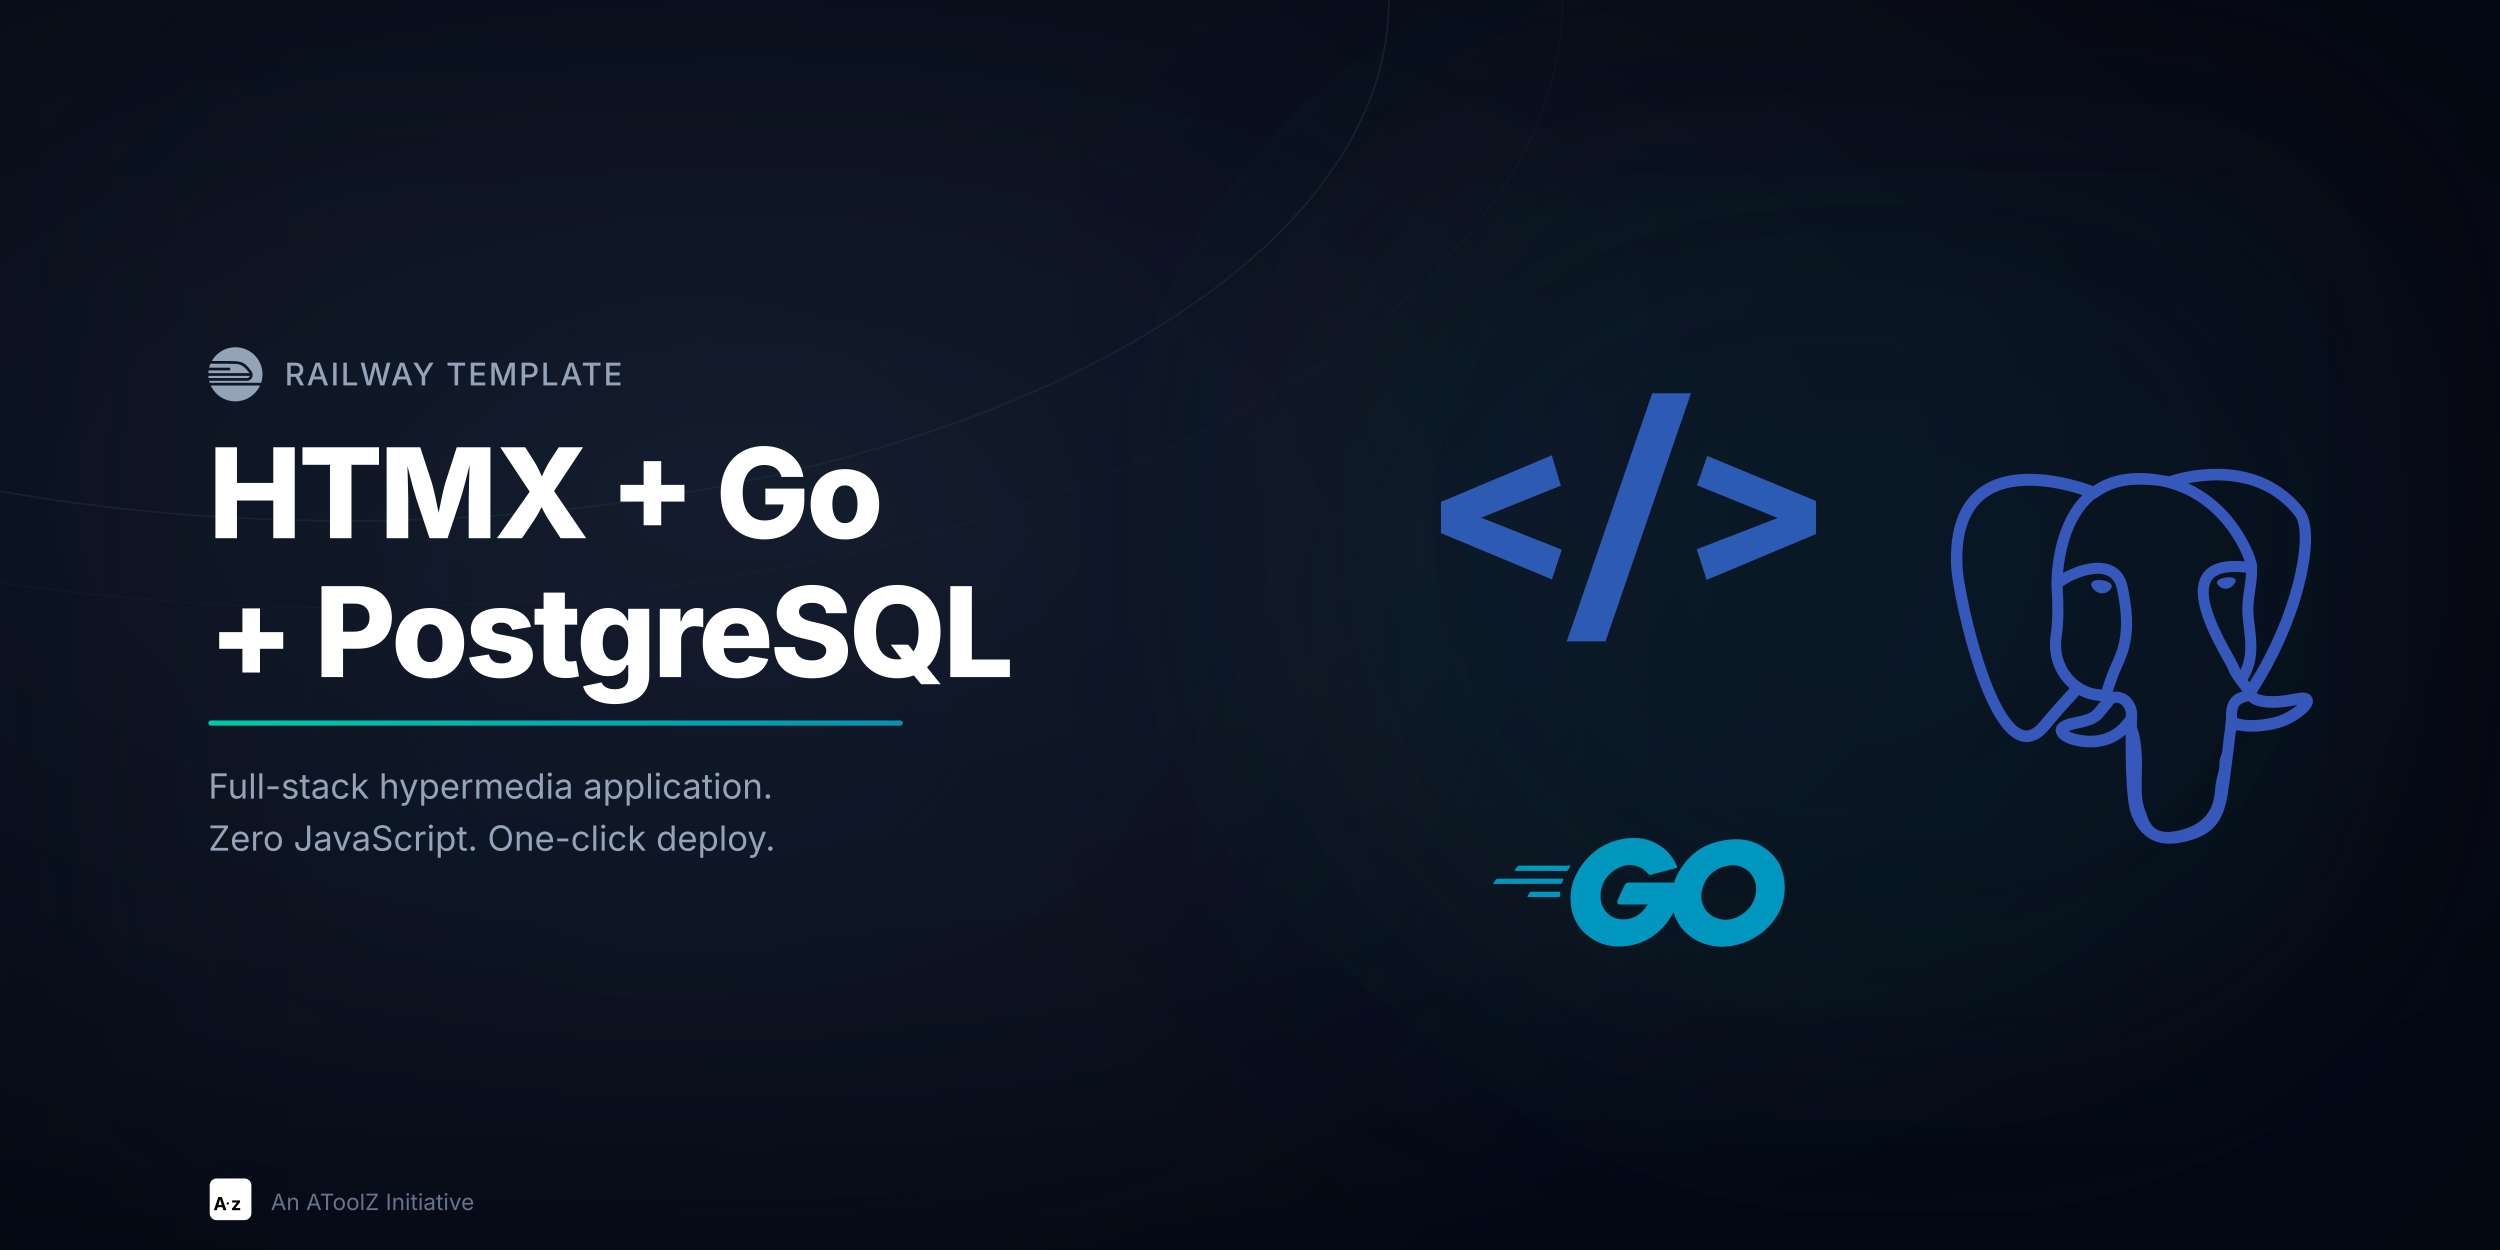
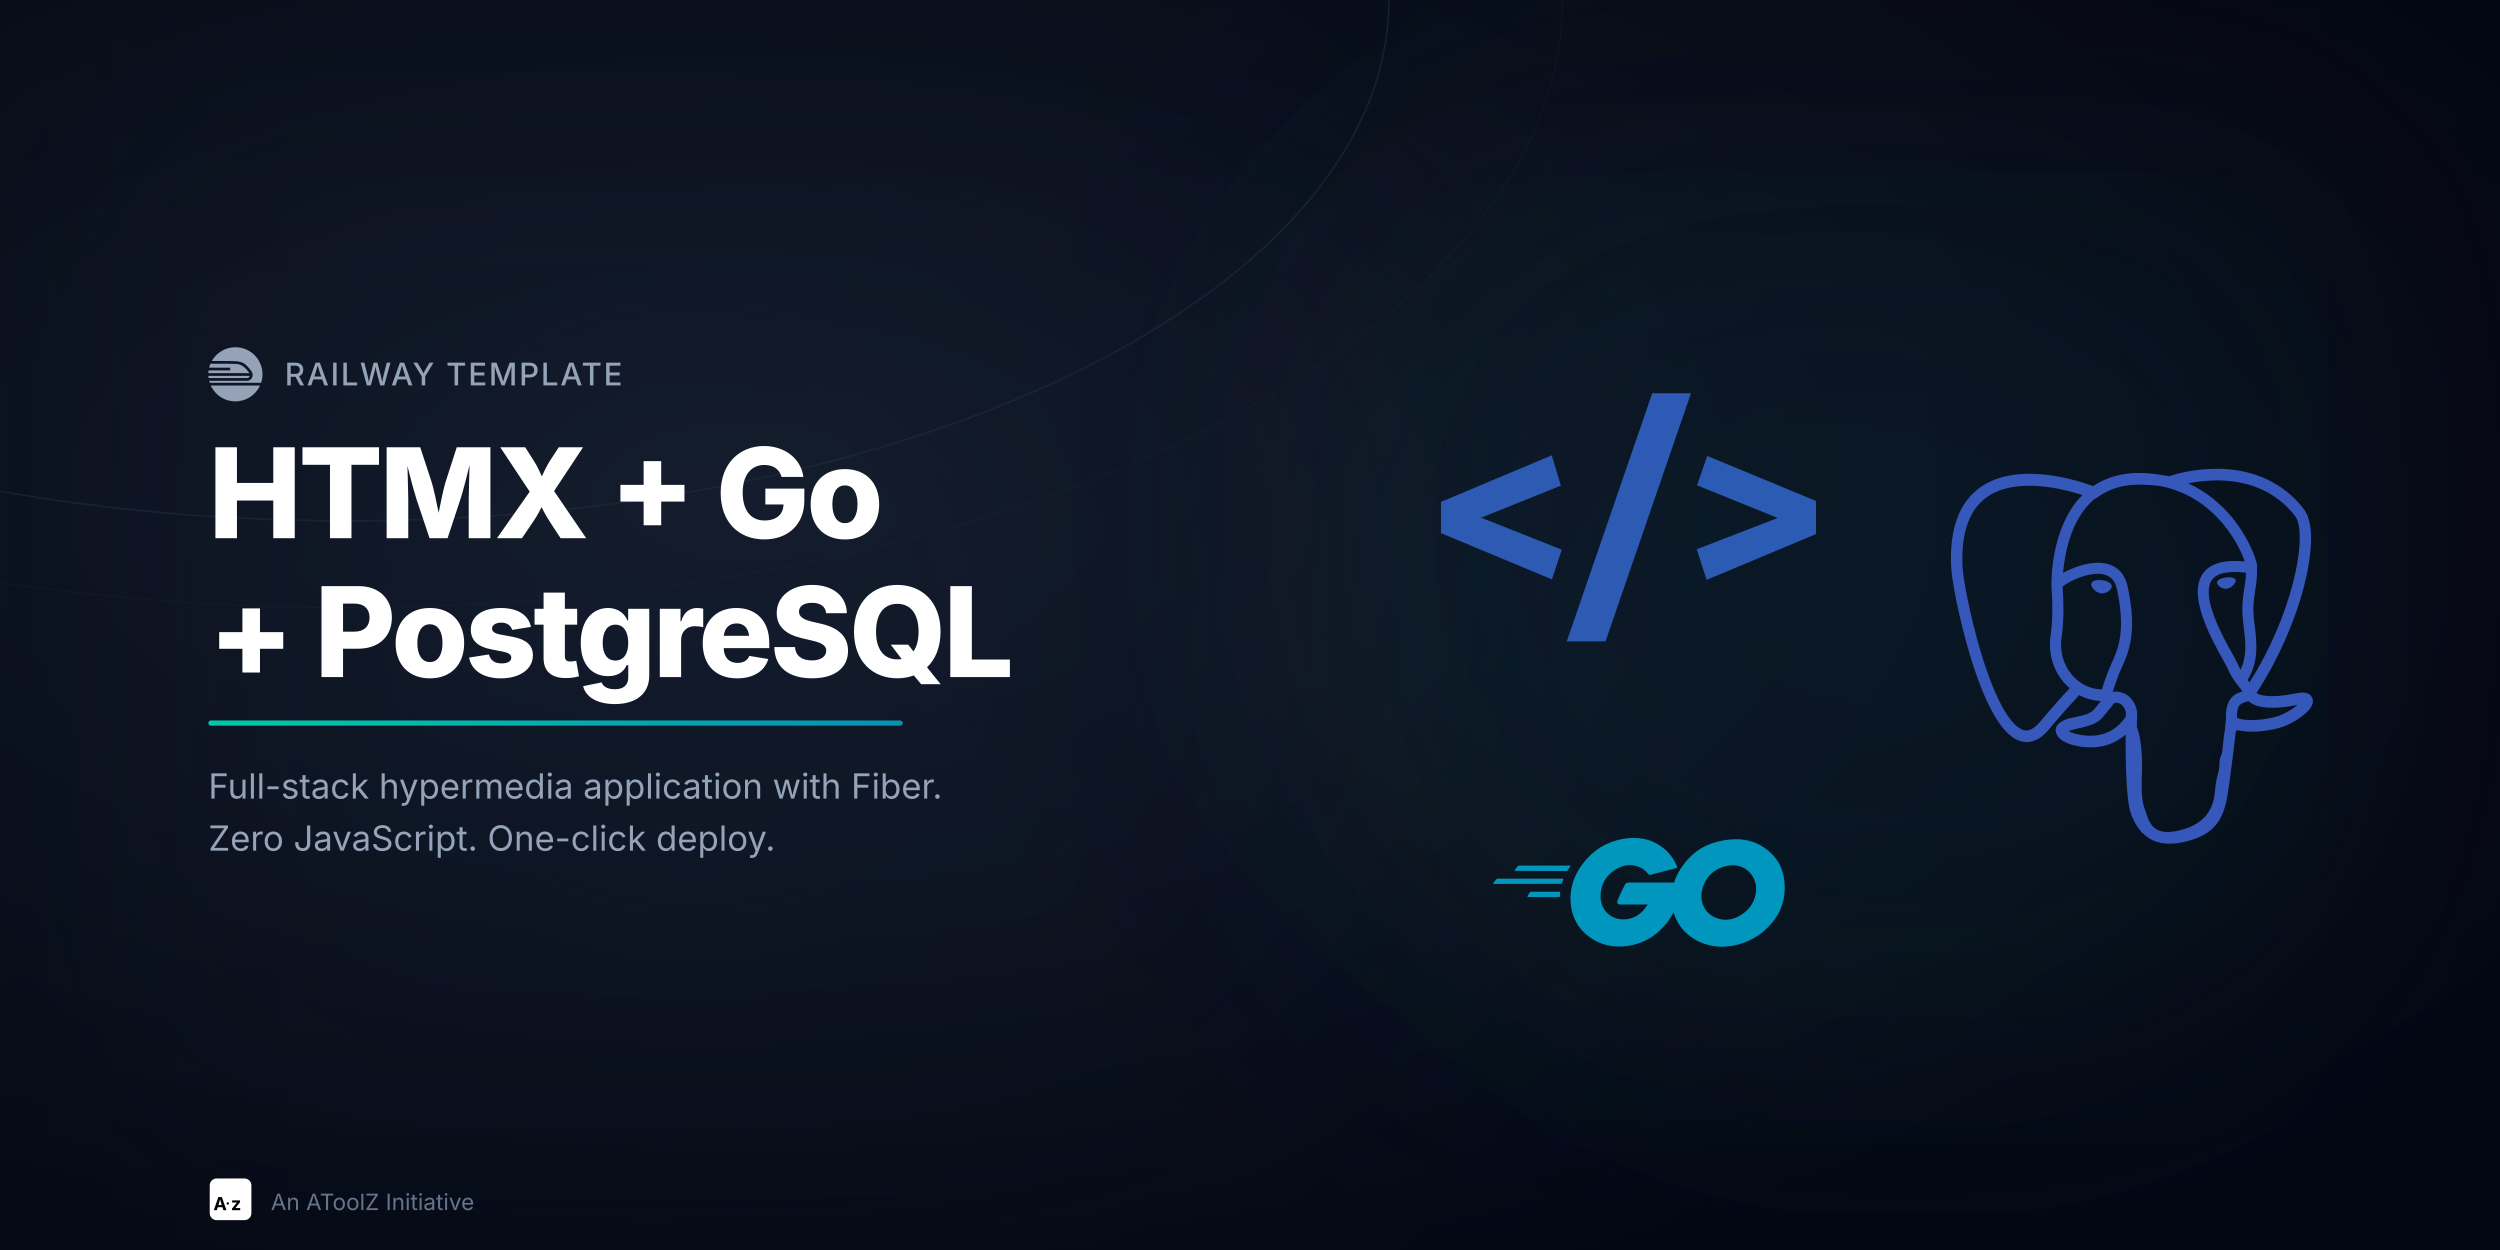
<svg xmlns="http://www.w3.org/2000/svg" viewBox="0 0 1440 720" width="1440" height="720">
  <defs>
    <linearGradient id="accent" x1="0%" y1="0%" x2="100%" y2="0%">
      <stop offset="0%" style="stop-color:#00c9a7" />
      <stop offset="100%" style="stop-color:#0891b2" />
    </linearGradient>
    <filter id="glow">
      <feGaussianBlur in="SourceGraphic" stdDeviation="80" />
    </filter>
    <filter id="glow-soft">
      <feGaussianBlur in="SourceGraphic" stdDeviation="120" />
    </filter>
    <radialGradient id="bg-radial" cx="30%" cy="40%" r="70%">
      <stop offset="0%" style="stop-color:#111827" />
      <stop offset="100%" style="stop-color:#030712" />
    </radialGradient>
  </defs>
  <rect width="1440" height="720" fill="url(#bg-radial)" />
  <ellipse cx="350" cy="350" rx="500" ry="400" fill="#1e293b" opacity="0.15" filter="url(#glow-soft)" />
  <ellipse cx="1100" cy="300" rx="400" ry="350" fill="#0f172a" opacity="0.3" filter="url(#glow-soft)" />
  <ellipse cx="200" cy="0" rx="600" ry="300" fill="none" stroke="#1e293b" stroke-width="1" opacity="0.6" />
  <ellipse cx="200" cy="0" rx="700" ry="350" fill="none" stroke="#1e293b" stroke-width="0.5" opacity="0.3" />
  <ellipse cx="1050" cy="360" rx="300" ry="250" fill="#00c9a7" opacity="0.04" filter="url(#glow)" />
  <ellipse cx="400" cy="350" rx="200" ry="200" fill="#3366CC" opacity="0.02" filter="url(#glow)" />
  <g transform="translate(120, 200)">
    <g transform="scale(1.3)" fill="#94a3b8">
      <path d="M.113 10.27A13.026 13.026 0 000 11.48h18.23c-.064-.125-.15-.237-.235-.347-3.117-4.027-4.793-3.677-7.19-3.78-.8-.034-1.34-.048-4.524-.048-1.704 0-3.555.005-5.358.01-.234.63-.459 1.24-.567 1.737h9.342v1.216H.113v.002zm18.26 2.426H.009c.02.326.05.645.094.961h16.955c.754 0 1.179-.429 1.315-.96zm-17.318 4.28s2.81 6.902 10.93 7.024c4.855 0 9.027-2.883 10.92-7.024H1.056zM11.988 0C7.5 0 3.593 2.466 1.531 6.108l4.75-.005v-.002c3.71 0 3.849.016 4.573.047l.448.016c1.563.052 3.485.22 4.996 1.364.82.621 2.007 1.99 2.712 2.965.654.902.842 1.94.396 2.934-.408.914-1.289 1.458-2.353 1.458H.391s.099.42.249.886h22.748A12.026 12.026 0 0024 12.005C24 5.377 18.621 0 11.988 0z" />
    </g>
    <text x="44" y="22" font-family="'Inter', 'Segoe UI', system-ui, sans-serif" font-size="18" fill="#94a3b8" font-weight="500" letter-spacing="1">RAILWAY TEMPLATE</text>
  </g>
  <text x="120" y="310" font-family="'Inter', 'Segoe UI', system-ui, sans-serif" font-size="72" font-weight="800" fill="#ffffff" letter-spacing="-2">HTMX + Go</text>
  <text x="120" y="390" font-family="'Inter', 'Segoe UI', system-ui, sans-serif" font-size="72" font-weight="800" fill="#ffffff" letter-spacing="-2">+ PostgreSQL</text>
  <rect x="120" y="415" width="400" height="3" rx="1.5" fill="url(#accent)" />
-   <text x="120" y="460" font-family="'Inter', 'Segoe UI', system-ui, sans-serif" font-size="20" fill="#94a3b8" font-weight="400">Full-stack hypermedia application.</text>
+   <text x="120" y="460" font-family="'Inter', 'Segoe UI', system-ui, sans-serif" font-size="20" fill="#94a3b8" font-weight="400">Full-stack hypermedia application with Fiber.</text>
  <text x="120" y="490" font-family="'Inter', 'Segoe UI', system-ui, sans-serif" font-size="20" fill="#94a3b8" font-weight="400">Zero JavaScript. One-click deploy.</text>
  <g transform="translate(830, 190)">
    <g transform="scale(9)" fill="#3366CC" opacity="0.85">
      <path d="M0 13.01v-2l7.09-2.98.58 1.94-5.1 2.05 5.16 2.05-.63 1.9Zm16.37 1.03 5.18-2-5.16-2.09.65-1.88L24 10.95v2.12L17 16zm-2.85-9.98H16l-5.47 15.88H8.05Z" />
    </g>
  </g>
  <g transform="translate(860, 430)">
    <g transform="scale(7)" fill="#00ADD8" opacity="0.85">
      <path d="M1.811 10.231c-.047 0-.058-.023-.035-.059l.246-.315c.023-.035.081-.058.128-.058h4.172c.046 0 .058.035.035.07l-.199.303c-.023.036-.082.07-.117.07zM.047 11.306c-.047 0-.059-.023-.035-.058l.245-.316c.023-.035.082-.058.129-.058h5.328c.047 0 .07.035.058.07l-.093.28c-.012.047-.058.07-.105.07zm2.828 1.075c-.047 0-.059-.035-.035-.07l.163-.292c.023-.035.07-.07.117-.07h2.337c.047 0 .07.035.07.082l-.023.28c0 .047-.047.082-.082.082zm12.129-2.36c-.736.187-1.239.327-1.963.514-.176.046-.187.058-.34-.117-.174-.199-.303-.327-.548-.444-.737-.362-1.45-.257-2.115.175-.795.514-1.204 1.274-1.192 2.22.011.935.654 1.706 1.577 1.835.795.105 1.46-.175 1.987-.77.105-.13.198-.27.315-.434H10.47c-.245 0-.304-.152-.222-.35.152-.362.432-.97.596-1.274a.315.315 0 01.292-.187h4.253c-.023.316-.023.631-.07.947a4.983 4.983 0 01-.958 2.29c-.841 1.11-1.94 1.8-3.33 1.986-1.145.152-2.209-.07-3.143-.77-.865-.655-1.356-1.52-1.484-2.595-.152-1.274.222-2.419.993-3.424.83-1.086 1.928-1.776 3.272-2.02 1.098-.2 2.15-.07 3.096.571.62.41 1.063.97 1.356 1.648.07.105.023.164-.117.2m3.868 6.461c-1.064-.024-2.034-.328-2.852-1.029a3.665 3.665 0 01-1.262-2.255c-.21-1.32.152-2.489.947-3.529.853-1.122 1.881-1.706 3.272-1.95 1.192-.21 2.314-.095 3.33.595.923.63 1.496 1.484 1.648 2.605.198 1.578-.257 2.863-1.344 3.962-.771.783-1.718 1.273-2.805 1.495-.315.06-.63.07-.934.106zm2.78-4.72c-.011-.153-.011-.27-.034-.387-.21-1.157-1.274-1.81-2.384-1.554-1.087.245-1.788.935-2.045 2.033-.21.912.234 1.835 1.075 2.21.643.28 1.285.244 1.905-.07.923-.48 1.425-1.228 1.484-2.233z" />
    </g>
  </g>
  <g transform="translate(1120, 270)">
    <g transform="scale(9)" fill="#4169E1" opacity="0.8">
      <path d="M23.559 14.723a.527.527 0 0 0-.056-.119c-.139-.263-.477-.342-1.007-.232-1.653.341-2.293.131-2.526-.019 1.342-2.048 2.445-4.522 3.041-6.83.271-1.051.798-3.524.122-4.732a1.564 1.564 0 0 0-.151-.235C21.693.909 19.801.025 17.51.001c-1.495-.016-2.771.346-3.116.479a9.449 9.449 0 0 0-.516-.082 8.044 8.044 0 0 0-1.311-.128c-1.182-.018-2.204.264-3.05.841-.857-.321-4.789-1.645-7.222.079C.936 2.153.309 3.873.43 6.304c.041.818.507 3.334 1.242 5.744.46 1.506.939 2.702 1.433 3.582.553.994 1.126 1.593 1.714 1.79.447.149 1.133.144 1.858-.728.801-.964 1.59-1.826 1.945-2.207.435.235.906.362 1.39.377a.057.057 0 0 0 0.0.004 11.031 11.031 0 0 0-.247.305c-.339.43-.409.52-1.5.744-.31.064-1.134.234-1.146.811-.003.122.033.231.092.327.227.423.922.61 1.015.633 1.335.334 2.504.092 3.371-.679-.017 2.231.077 4.417.345 5.087.221.553.762 1.905 2.469 1.904.251 0 .526-.029.83-.094 1.782-.382 2.556-1.17 2.855-2.906.15-.871.402-2.875.539-4.101.017-.07.036-.121.057-.136.001-.001.07-.047.427.031a.367.367 0 0 0 .044.007l.254.022.015.001c.847.038 1.911-.143 2.531-.431.644-.299 1.806-1.032 1.595-1.67zM2.371 11.877c-.744-2.436-1.178-4.885-1.212-5.572-.109-2.171.417-3.683 1.562-4.493 1.837-1.299 4.84-.541 6.108-.13-.003.003-.007.006-.01.009-2.024 2.044-1.976 5.536-1.971 5.75-0.0.082.007.199.016.359.035.587.1 1.68-.073 2.918-.161 1.15.194 2.276.973 3.089.081.084.165.163.252.237-.347.371-1.1 1.193-1.903 2.158-.568.682-.96.552-1.089.509-.392-.131-.813-.587-1.238-1.322-.48-.839-.964-2.032-1.415-3.513zm6.007 5.087c-.171-.043-.327-.113-.432-.177.089-.039.237-.09.483-.141 1.283-.264 1.482-.451 1.914-1.0.099-.126.212-.269.367-.443a.355.355 0 0 0 .074-.13c.171-.151.272-.11.437-.042.156.065.308.26.369.475.029.102.062.294-.045.444-.904 1.266-2.222 1.249-3.168 1.013zm2.094-3.988-.052.141c-.133.357-.257.688-.333 1.003-.667-.002-1.317-.287-1.81-.802-.628-.655-.913-1.566-.782-2.5.183-1.308.115-2.447.079-3.059-.005-.086-.009-.161-.012-.22.296-.262 1.666-.996 2.643-.772.446.102.718.406.831.928.585 2.704.077 3.831-.33 4.736-.084.187-.163.363-.231.545zm7.364 4.572c-.017.177-.036.376-.062.596l-.146.438a.355.355 0 0 0-.018.108c-.006.475-.054.649-.115.869-.063.229-.135.489-.179 1.058-.11 1.414-.878 2.227-2.417 2.557-1.516.325-1.784-.497-2.021-1.222a6.582 6.582 0 0 0-.077-.227c-.215-.586-.191-1.412-.157-2.555.017-.561-.025-1.901-.33-2.646.004-.293.011-.591.019-.892a.353.353 0 0 0-.015-.113 1.493 1.493 0 0 0-.044-.208c-.123-.428-.421-.787-.78-.935-.142-.059-.404-.167-.718-.087.067-.276.183-.588.309-.925l.053-.142c.059-.16.134-.326.213-.501.426-.948 1.011-2.245.377-5.177-.237-1.098-1.03-1.634-2.232-1.51-.721.075-1.38.365-1.709.532a5.672 5.672 0 0 0-.196.104c.092-1.106.439-3.174 1.736-4.482a4.031 4.031 0 0 1 .303-.276.353.353 0 0 0 .145-.064c.752-.571 1.694-.851 2.802-.833.409.007.802.034 1.174.081 1.939.354 3.244 1.447 4.036 2.383.814.962 1.255 1.931 1.431 2.454-1.323-.135-2.223.127-2.68.779-.993 1.419.543 4.173 1.281 5.496.135.243.252.452.289.541.24.583.551.971.779 1.255.07.087.137.171.189.245-.401.116-1.121.383-1.055 1.717-.012.156-.042.447-.083.815-.046.208-.07.46-.099.766zm.89-1.621c-.041-.832.269-.918.597-1.01a2.857 2.857 0 0 0 .135-.041 1.202 1.202 0 0 0 .134.103c.57.377 1.582.421 3.007.134-.202.177-.519.399-.953.601-.41.19-1.096.333-1.747.364-.72.034-1.086-.081-1.172-.151zm.57-9.271c-.006.351-.054.669-.105 1.002-.055.358-.112.727-.126 1.176-.014.437.04.891.093 1.33.107.887.216 1.8-.207 2.701a3.527 3.527 0 0 1-.188-.386c-.053-.128-.167-.333-.325-.616-.616-1.104-2.057-3.69-1.319-4.745.38-.543 1.341-.566 2.178-.463zm.228 7.014a12.376 12.376 0 0 0-.085-.107l-.035-.044c.726-1.2.584-2.386.458-3.438-.052-.432-.101-.84-.088-1.223.013-.406.067-.754.118-1.091.064-.415.129-.844.111-1.351.013-.053.019-.116.012-.19-.046-.485-.6-1.938-1.729-3.253-.608-.707-1.49-1.497-2.689-2.039.525-.107 1.233-.203 2.024-.186 2.051.046 3.675.814 4.824 2.282a.908.908 0 0 1 .067.1c.723 1.356-.276 6.275-2.987 10.54zm-8.817-6.116c-.025.179-.309.422-.621.422a.582.582 0 0 1-.081-.006c-.187-.026-.377-.144-.506-.316-.046-.06-.12-.178-.105-.284.005-.04.026-.099.092-.149.118-.089.352-.123.61-.087.316.044.643.194.611.419zm7.931-.411c.011.079-.049.201-.153.31-.068.072-.212.196-.408.223a.546.546 0 0 1-.075.005c-.293 0-.541-.234-.561-.372-.024-.176.264-.311.561-.352.297-.041.611.009.636.185z" />
    </g>
  </g>
  <g transform="translate(120, 678)">
    <g transform="scale(0.2)">
      <rect x="4" y="4" width="120" height="120" rx="20" ry="20" fill="#ffffff" />
      <text x="34" y="76" font-family="Inter, Helvetica, Arial, sans-serif" font-weight="700" font-size="52" fill="#000000" text-anchor="middle" dominant-baseline="middle">A</text>
      <circle cx="56" cy="76" r="3.5" fill="#000000" />
      <text x="80" y="76" font-family="Inter, Helvetica, Arial, sans-serif" font-weight="700" font-size="52" fill="#000000" text-anchor="middle" dominant-baseline="middle">z</text>
    </g>
    <text x="36" y="19" font-family="'Inter', 'Segoe UI', system-ui, sans-serif" font-size="13" fill="#64748b">An AToolZ Initiative</text>
  </g>
</svg>
